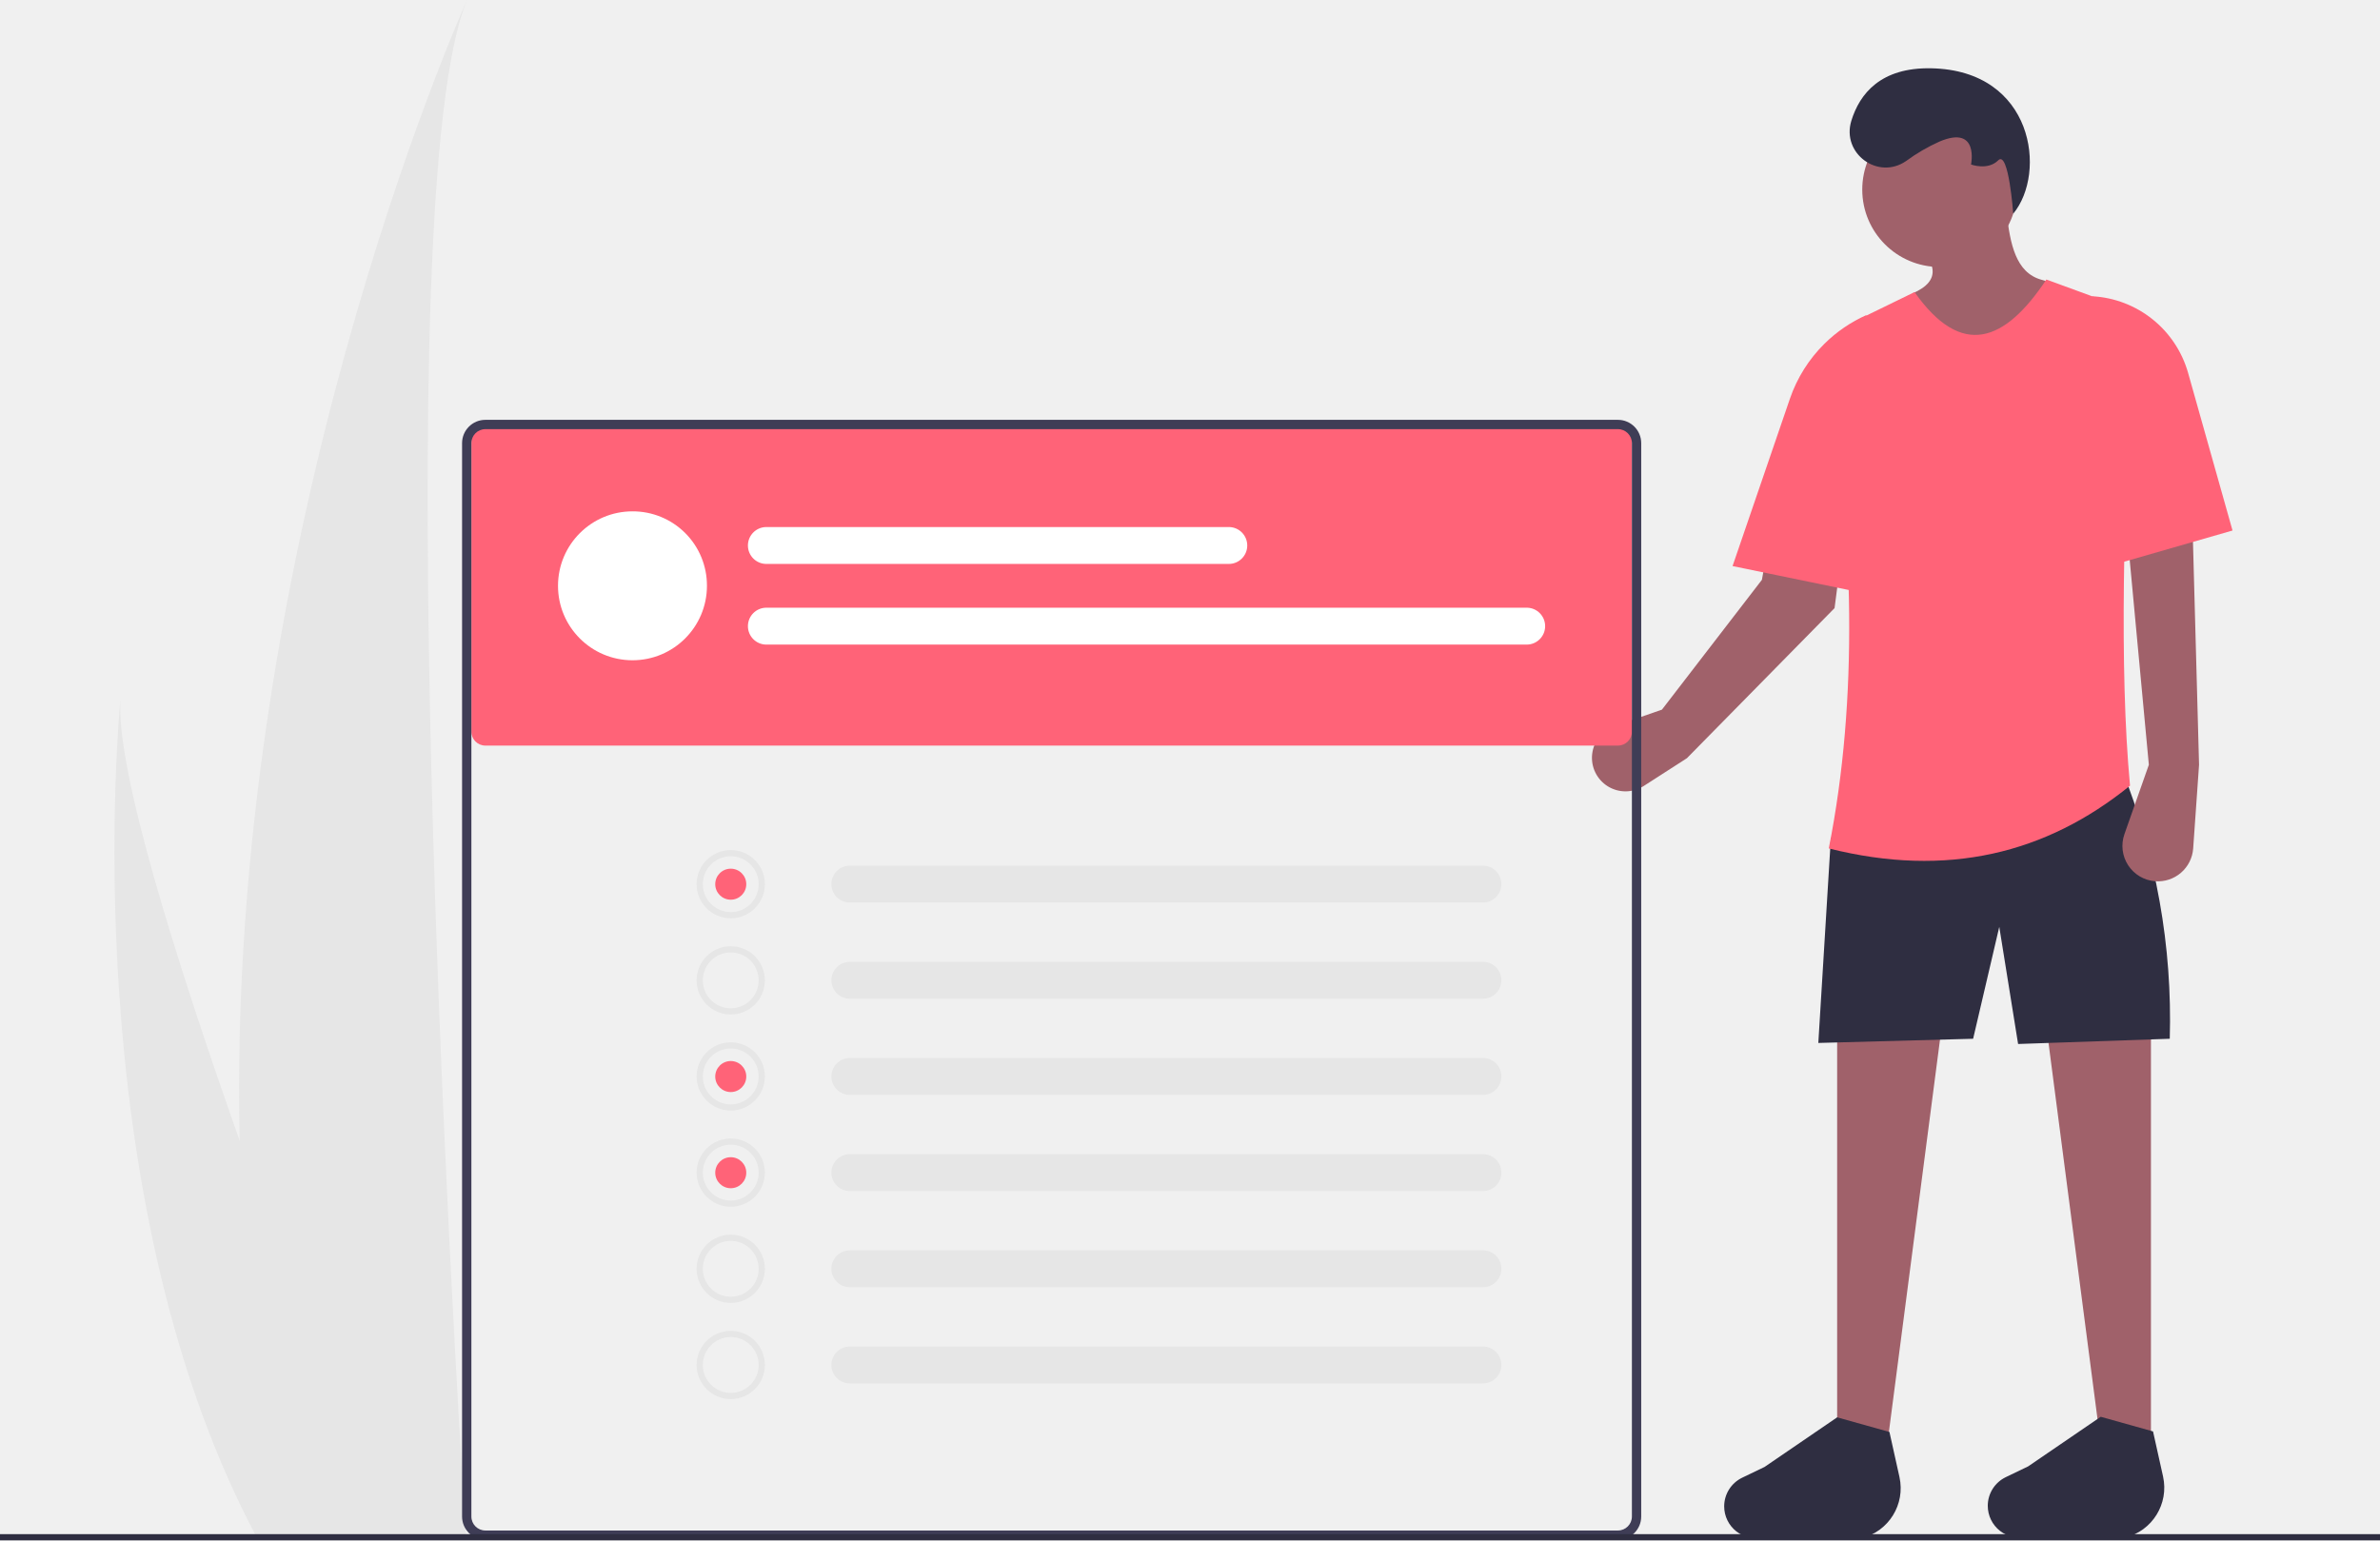
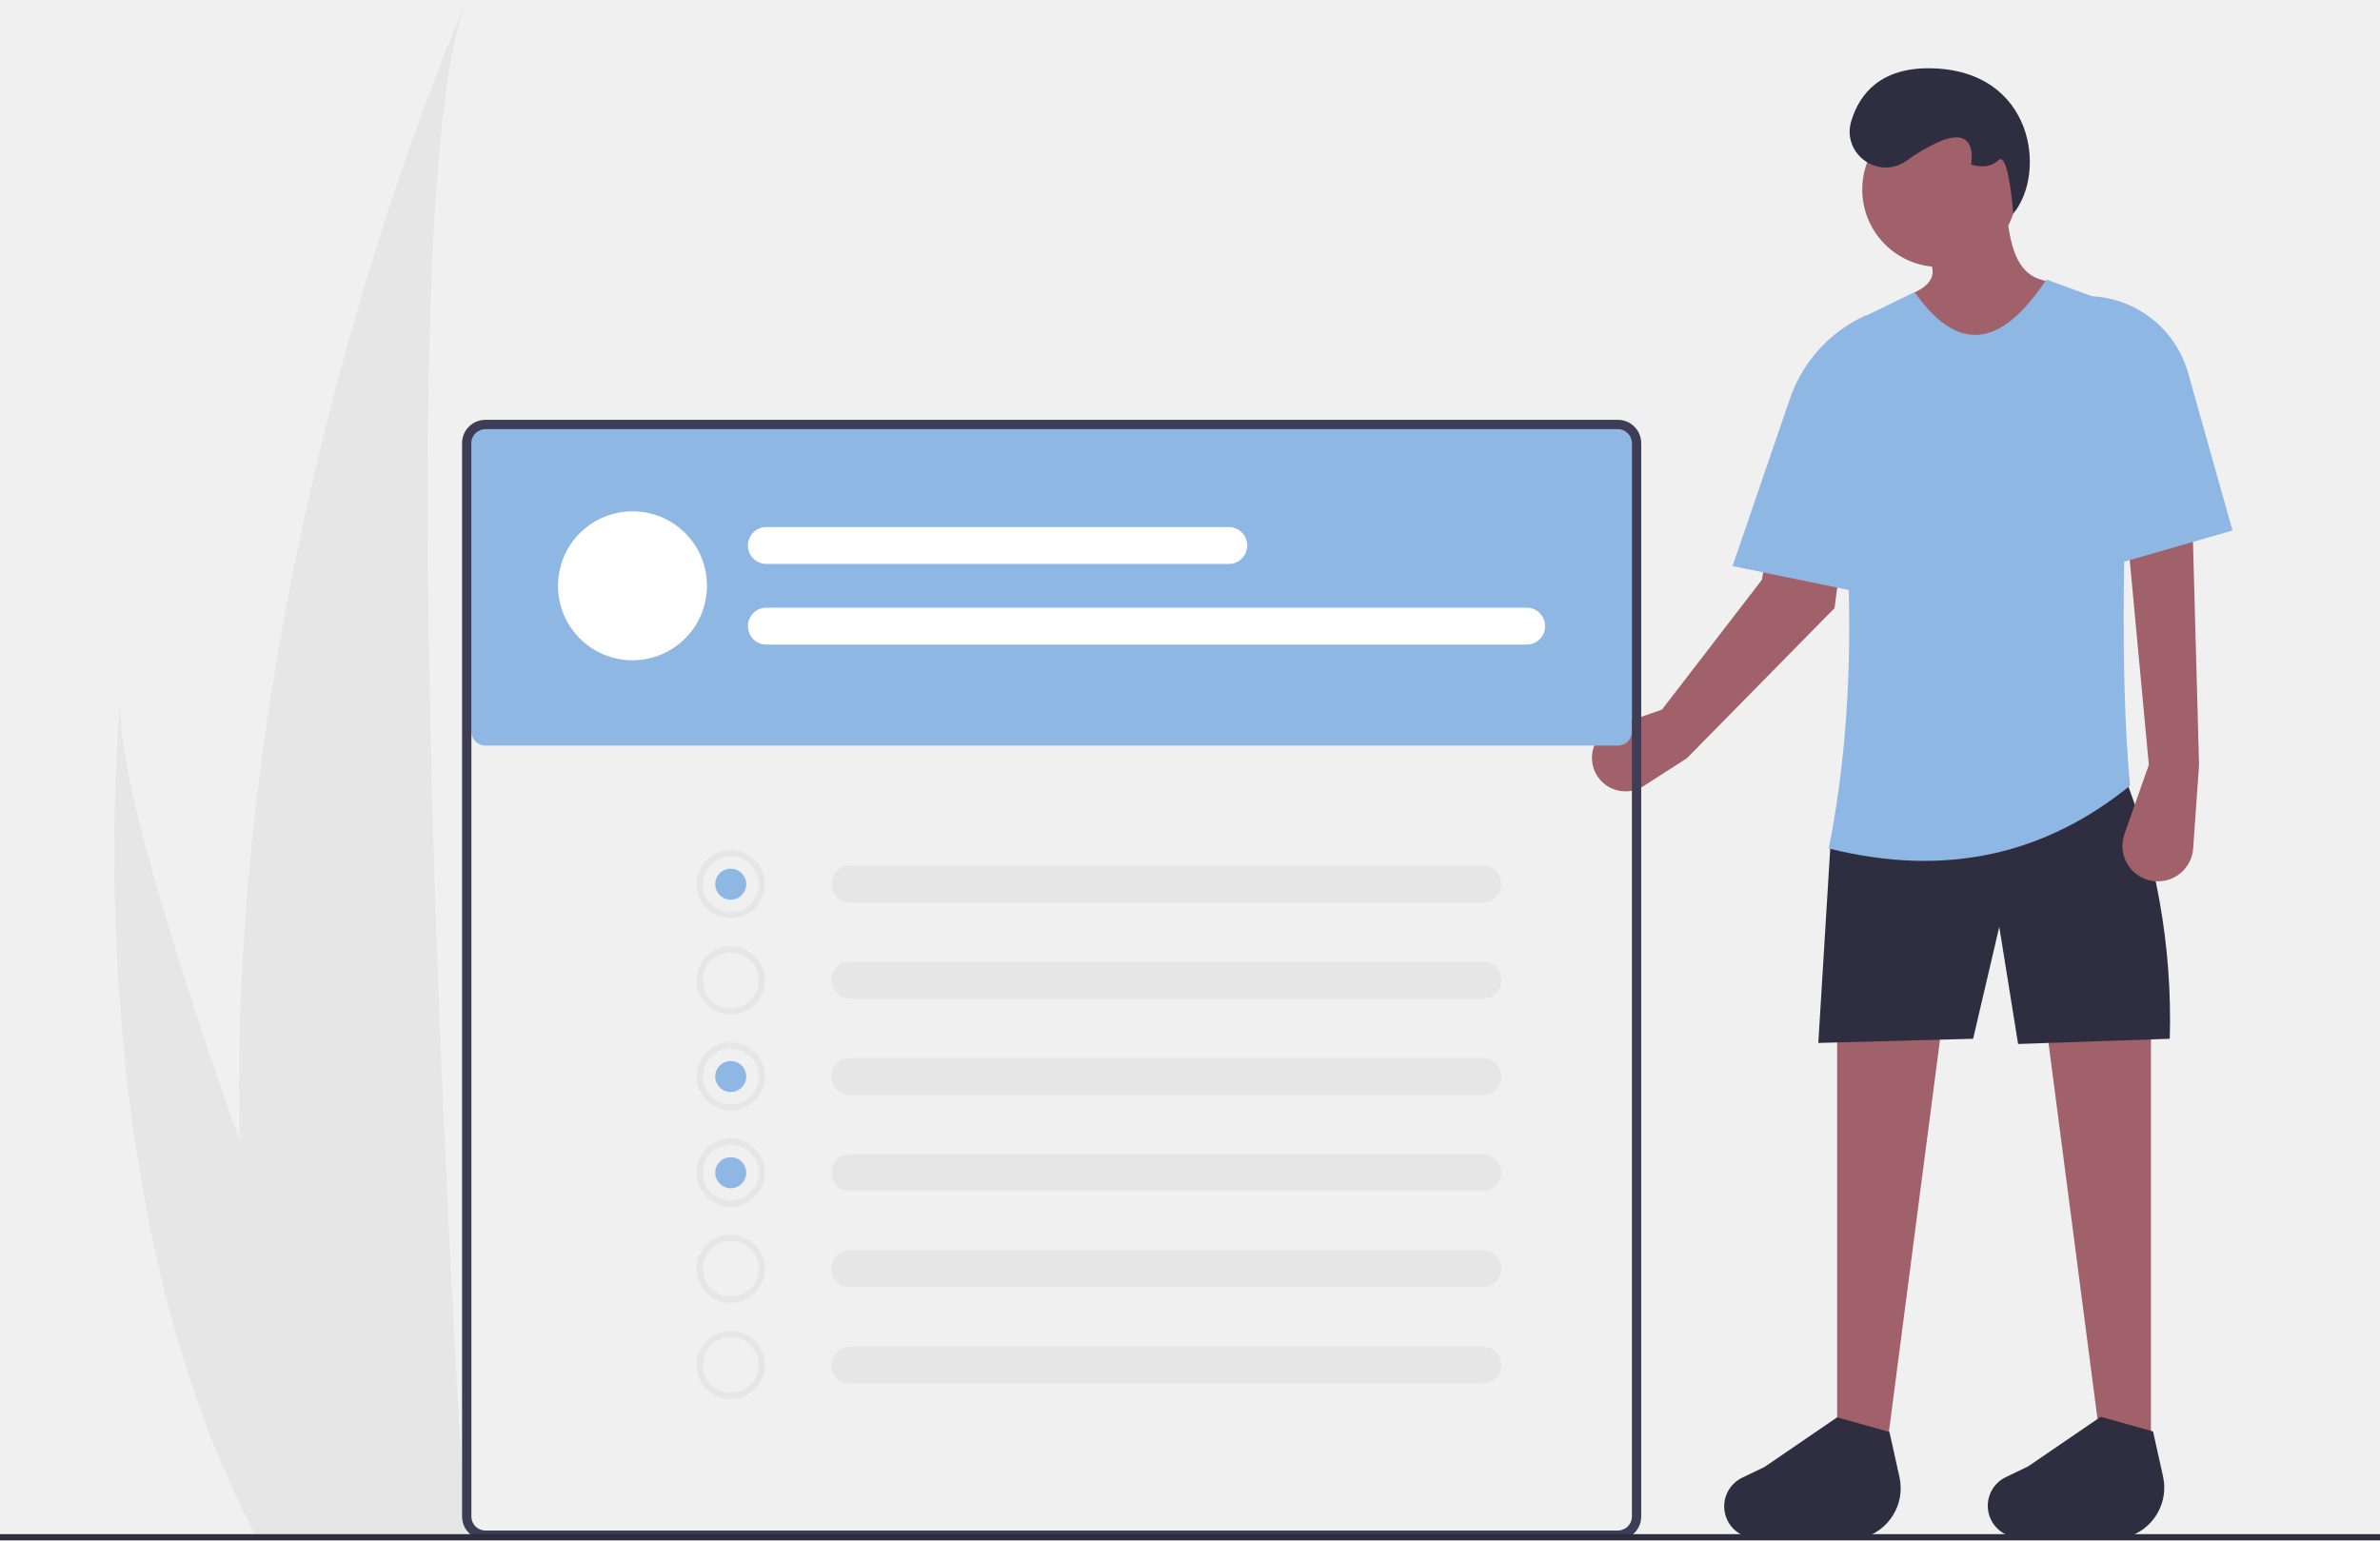
<svg xmlns="http://www.w3.org/2000/svg" id="a5daebb5-dfc9-484a-9f95-ea2bbadd0c20" data-name="Layer 1" width="767" height="496.5" viewBox="0 0 767 496.5">
  <path d="M293.732,569.4c.933,41.244,5.526,83.558,15.28,125.534.213.943.436,1.872.659,2.815h57.024c-.061-.845-.122-1.788-.183-2.815C362.711,634.251,340.789,264.911,367,201.75,364.708,206.874,289.312,376.58,293.732,569.4Z" transform="translate(-216.5 -201.75)" fill="#e6e6e6" />
  <path d="M298.011,694.935c.477.943.973,1.886,1.48,2.815h42.778c-.324-.802-.7-1.745-1.136-2.815-7.067-17.708-27.985-70.65-47.402-125.534-20.867-58.981-40.01-120.199-38.398-142.356C254.837,432.042,240.399,584.378,298.011,694.935Z" transform="translate(-216.5 -201.75)" fill="#e6e6e6" />
  <path d="M815.1,340.91l-3.59,27.63-2.17,16.77-1.62,12.45-47.58,48.38-13.94,8.97a10.814,10.814,0,1,1-9.4-19.31l15.29-5.31,32.22-41.85,1.47-8.18,19.22-64.71c1.96-3.28,3.28,8.68,6,6,.81.9,6.28-9.96,7-9C824.72,321.68,816.57,329.57,815.1,340.91Z" transform="translate(-216.5 -201.75)" fill="#a0616a" />
  <polygon points="606.888 475.725 592.056 475.725 592.056 331.453 625.765 330.779 606.888 475.725" fill="#a0616a" />
  <polygon points="678.35 475.725 693.182 475.725 693.182 331.453 659.473 330.779 678.35 475.725" fill="#a0616a" />
  <circle cx="625.091" cy="61.111" r="24.944" fill="#a0616a" />
  <path d="M884.063,298.592l-4.045,24.27-47.192,2.697V296.323c9.736-4.186,7.545-10.301,0-17.282l30.338-8.764c1.135,10.046,2.923,19.39,11.284,21.657a16.758,16.758,0,0,1,9.206,6.104Z" transform="translate(-216.5 -201.75)" fill="#a0616a" />
  <path d="M915.749,536.574,866.872,538.259l-6.068-37.753-8.427,36.068-49.888,1.348,4.045-66.068,93.709-22.248A216.616,216.616,0,0,1,915.749,536.574Z" transform="translate(-216.5 -201.75)" fill="#2f2e41" />
  <path d="M816.428,697.542l-31.558-.289a10.258,10.258,0,0,1-12.719-9.958v0a10.258,10.258,0,0,1,5.811-9.244l7.199-3.463,23.395-15.99,16.854,4.719,3.228,14.526A16.585,16.585,0,0,1,816.428,697.542Z" transform="translate(-216.5 -201.75)" fill="#2f2e41" />
  <path d="M901.374,697.363l-31.558-.289a10.258,10.258,0,0,1-12.719-9.958v0a10.258,10.258,0,0,1,5.811-9.244l7.199-3.463,23.395-15.99,16.854,4.719,3.228,14.526A16.585,16.585,0,0,1,901.374,697.363Z" transform="translate(-216.5 -201.75)" fill="#2f2e41" />
  <path d="M830.805,253.633c-9.062,6.293-20.923-2.421-17.672-12.964,2.69-8.722,9.472-17.242,25.761-16.909,33.034.674,37.302,33.744,26.404,46.872,0,0-1.46-20.58-4.831-17.209s-8.764,1.348-8.764,1.348,2.697-12.809-10.113-7.416A58.585,58.585,0,0,0,830.805,253.633Z" transform="translate(-216.5 -201.75)" fill="#2f2e41" />
-   <path d="M902.94,454.999c-27.015,21.902-58.962,29.815-97.08,20.225,9.685-48.792,7.821-100.663,0-154.122a18.762,18.762,0,0,1,10.537-16.863l17.104-8.344c15.182,21.564,29.154,16.063,42.473-4.045l18.872,6.904a13.296,13.296,0,0,1,8.727,12.545C900.999,365.542,899.416,417.126,902.94,454.999Z" transform="translate(-216.5 -201.75)" fill="#ff6378" />
-   <path d="M820.69,393.65l-8.41-1.73-2.94-.61-23.56-4.85L774.85,384.21l18.49-53.96A45.809,45.809,0,0,1,804.48,312.53a45.75,45.75,0,0,1,13.51-9.22v.15Z" transform="translate(-216.5 -201.75)" fill="#ff6378" />
+   <path d="M902.94,454.999c-27.015,21.902-58.962,29.815-97.08,20.225,9.685-48.792,7.821-100.663,0-154.122a18.762,18.762,0,0,1,10.537-16.863l17.104-8.344c15.182,21.564,29.154,16.063,42.473-4.045l18.872,6.904a13.296,13.296,0,0,1,8.727,12.545C900.999,365.542,899.416,417.126,902.94,454.999Z" transform="translate(-216.5 -201.75)" fill="#8fb7e4" />
+   <path d="M820.69,393.65l-8.41-1.73-2.94-.61-23.56-4.85L774.85,384.21l18.49-53.96A45.809,45.809,0,0,1,804.48,312.53a45.75,45.75,0,0,1,13.51-9.22v.15Z" transform="translate(-216.5 -201.75)" fill="#8fb7e4" />
  <path d="M909.007,448.257l-7.872,22.373a11.418,11.418,0,0,0,9.895,15.173h0a11.418,11.418,0,0,0,12.265-10.585l1.892-26.961L923.165,374.099l-20.899,2.022Z" transform="translate(-216.5 -201.75)" fill="#a0616a" />
-   <path d="M935.974,372.751l-44.495,12.809-.674-88.316h0a34.027,34.027,0,0,1,30.863,24.744Z" transform="translate(-216.5 -201.75)" fill="#ff6378" />
-   <path d="M372.912,339.076a4.505,4.505,0,0,0-4.5,4.5v94a4.505,4.505,0,0,0,4.5,4.5h365a4.505,4.505,0,0,0,4.5-4.5v-94a4.505,4.505,0,0,0-4.5-4.5Z" transform="translate(-216.5 -201.75)" fill="#ff6378" />
+   <path d="M935.974,372.751l-44.495,12.809-.674-88.316h0a34.027,34.027,0,0,1,30.863,24.744Z" transform="translate(-216.5 -201.75)" fill="#8fb7e4" />
+   <path d="M372.912,339.076a4.505,4.505,0,0,0-4.5,4.5v94a4.505,4.505,0,0,0,4.5,4.5h365a4.505,4.505,0,0,0,4.5-4.5v-94a4.505,4.505,0,0,0-4.5-4.5Z" transform="translate(-216.5 -201.75)" fill="#8fb7e4" />
  <path d="M737.912,698.076h-365a7.508,7.508,0,0,1-7.5-7.5v-346a7.508,7.508,0,0,1,7.5-7.5h365a7.508,7.508,0,0,1,7.5,7.5v346A7.508,7.508,0,0,1,737.912,698.076Zm-365-358a4.505,4.505,0,0,0-4.5,4.5v346a4.505,4.505,0,0,0,4.5,4.5h365a4.505,4.505,0,0,0,4.5-4.5v-346a4.505,4.505,0,0,0-4.5-4.5Z" transform="translate(-216.5 -201.75)" fill="#3f3d56" />
  <path id="a412c548-e719-4eea-a05b-cd0e7020a11d" data-name="Path 40" d="M490.272,480.772a5.947,5.947,0,0,0,0,11.892H694.357a5.947,5.947,0,0,0,.195-11.892q-.098-.002-.195,0Z" transform="translate(-216.5 -201.75)" fill="#e6e6e6" />
  <path id="b78b0a84-c378-4508-9336-e77aabaafae0" data-name="Path 40" d="M490.272,511.772a5.947,5.947,0,0,0,0,11.892H694.357a5.947,5.947,0,0,0,.195-11.892q-.098-.002-.195,0Z" transform="translate(-216.5 -201.75)" fill="#e6e6e6" />
  <path id="e32b0e90-8114-4582-9747-2684e16f8e14" data-name="Path 40" d="M490.272,542.772a5.947,5.947,0,0,0,0,11.892H694.357a5.947,5.947,0,0,0,.195-11.892q-.098-.002-.195,0Z" transform="translate(-216.5 -201.75)" fill="#e6e6e6" />
  <path id="b06bb5c2-a5f4-47ff-92f8-77ef735fdd34" data-name="Path 40" d="M490.272,573.772a5.947,5.947,0,0,0,0,11.892H694.357a5.947,5.947,0,0,0,.195-11.892q-.098-.002-.195,0Z" transform="translate(-216.5 -201.75)" fill="#e6e6e6" />
  <path id="b8811759-8962-48e4-84dc-33129b489fa6" data-name="Path 40" d="M490.272,604.772a5.947,5.947,0,0,0,0,11.892H694.357a5.947,5.947,0,0,0,.195-11.892q-.098-.002-.195,0Z" transform="translate(-216.5 -201.75)" fill="#e6e6e6" />
  <path id="b77aa8cf-94af-4633-82e9-cca59aedf566" data-name="Path 40" d="M490.272,635.772a5.947,5.947,0,0,0,0,11.892H694.357a5.947,5.947,0,0,0,.195-11.892q-.098-.002-.195,0Z" transform="translate(-216.5 -201.75)" fill="#e6e6e6" />
  <path d="M444.328,390.572a24,24,0,1,1-24-24A23.898,23.898,0,0,1,444.328,390.572Z" transform="translate(-216.5 -201.75)" fill="#fff" />
  <path id="ebe986c1-6388-4a4d-87c0-ea526f0f496e" data-name="Path 40" d="M463.369,371.63a5.947,5.947,0,0,0,0,11.892H612.455a5.947,5.947,0,0,0,.195-11.892q-.098-.002-.195,0Z" transform="translate(-216.5 -201.75)" fill="#fff" />
  <path id="a7d58542-4d48-481b-9cd8-4bec86616530" data-name="Path 40" d="M463.369,397.63a5.947,5.947,0,0,0,0,11.892H708.455a5.947,5.947,0,0,0,.195-11.892q-.098-.002-.195,0Z" transform="translate(-216.5 -201.75)" fill="#fff" />
  <path d="M452,497.75a11,11,0,1,1,11-11A11.012,11.012,0,0,1,452,497.75Zm0-20a9,9,0,1,0,9,9A9.01,9.01,0,0,0,452,477.75Z" transform="translate(-216.5 -201.75)" fill="#e6e6e6" />
  <path d="M452,528.75a11,11,0,1,1,11-11A11.012,11.012,0,0,1,452,528.75Zm0-20a9,9,0,1,0,9,9A9.01,9.01,0,0,0,452,508.75Z" transform="translate(-216.5 -201.75)" fill="#e6e6e6" />
  <path d="M452,559.719a11,11,0,1,1,11-11A11.012,11.012,0,0,1,452,559.719Zm0-20a9,9,0,1,0,9,9A9.01,9.01,0,0,0,452,539.719Z" transform="translate(-216.5 -201.75)" fill="#e6e6e6" />
  <path d="M452,590.719a11,11,0,1,1,11-11A11.012,11.012,0,0,1,452,590.719Zm0-20a9,9,0,1,0,9,9A9.01,9.01,0,0,0,452,570.719Z" transform="translate(-216.5 -201.75)" fill="#e6e6e6" />
  <path d="M452,621.719a11,11,0,1,1,11-11A11.012,11.012,0,0,1,452,621.719Zm0-20a9,9,0,1,0,9,9A9.01,9.01,0,0,0,452,601.719Z" transform="translate(-216.5 -201.75)" fill="#e6e6e6" />
  <path d="M452,652.719a11,11,0,1,1,11-11A11.012,11.012,0,0,1,452,652.719Zm0-20a9,9,0,1,0,9,9A9.01,9.01,0,0,0,452,632.719Z" transform="translate(-216.5 -201.75)" fill="#e6e6e6" />
-   <circle cx="235.5" cy="285" r="5" fill="#ff6378" />
-   <circle cx="235.5" cy="347" r="5" fill="#ff6378" />
-   <circle cx="235.5" cy="378" r="5" fill="#ff6378" />
+   <circle cx="235.5" cy="285" r="5" fill="#8fb7e4" />
+   <circle cx="235.5" cy="347" r="5" fill="#8fb7e4" />
+   <circle cx="235.5" cy="378" r="5" fill="#8fb7e4" />
  <rect y="494.5" width="767" height="2" fill="#2f2e41" />
</svg>
